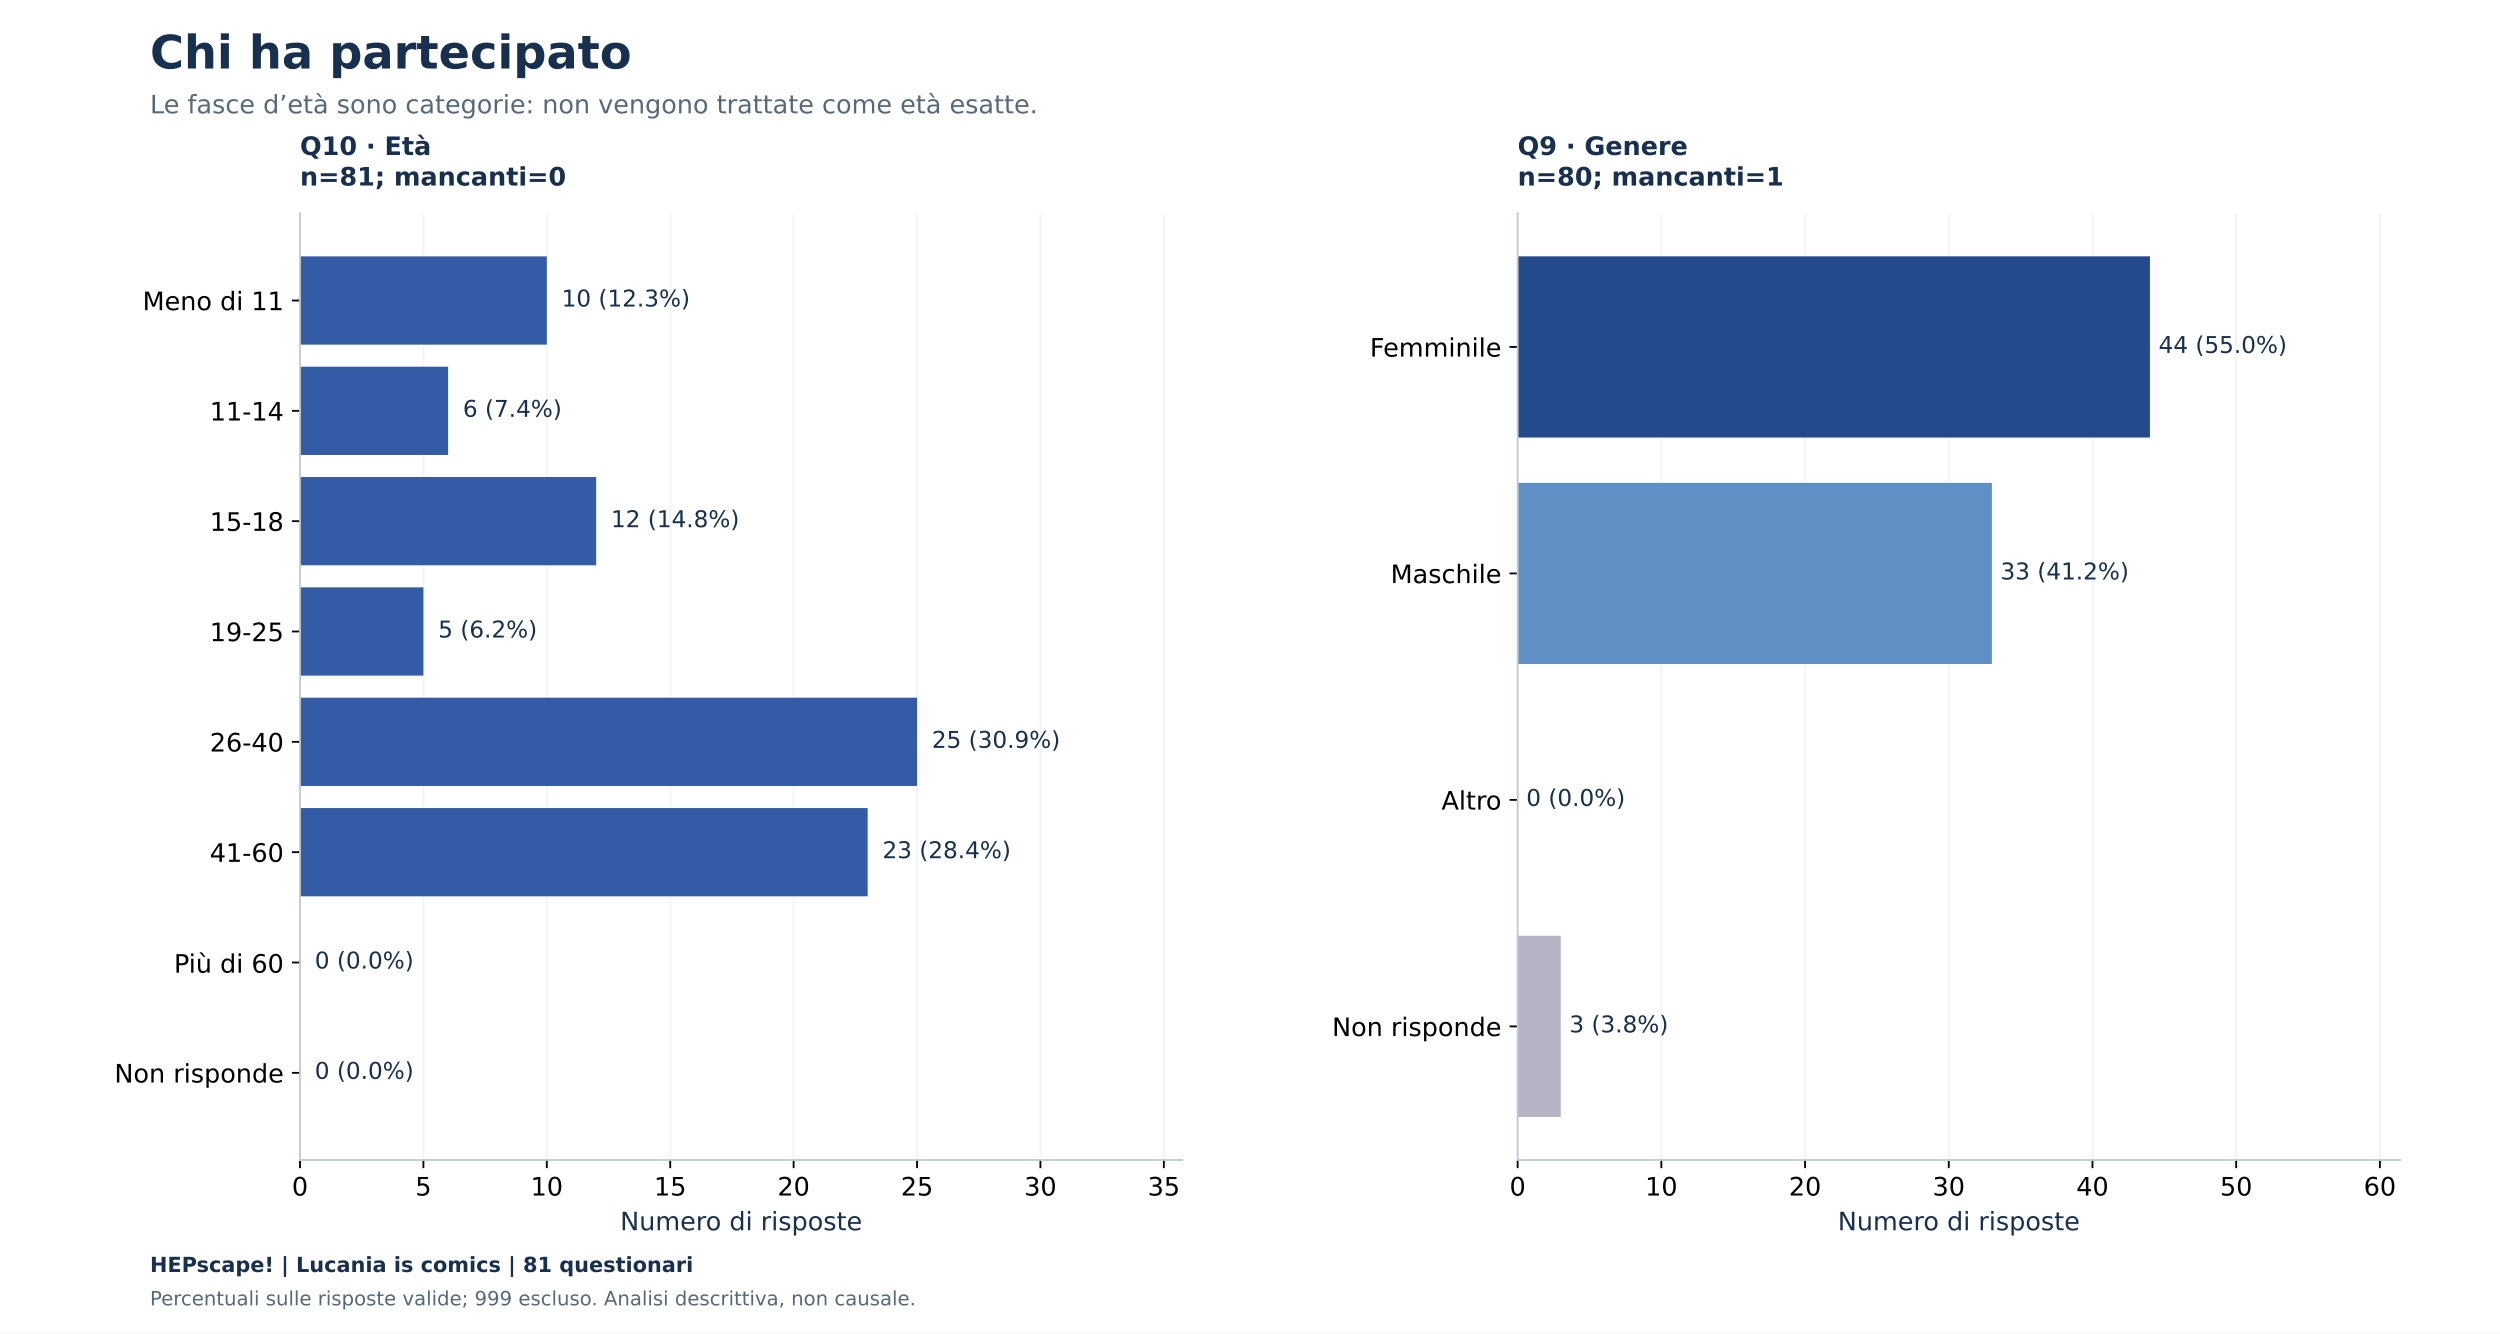
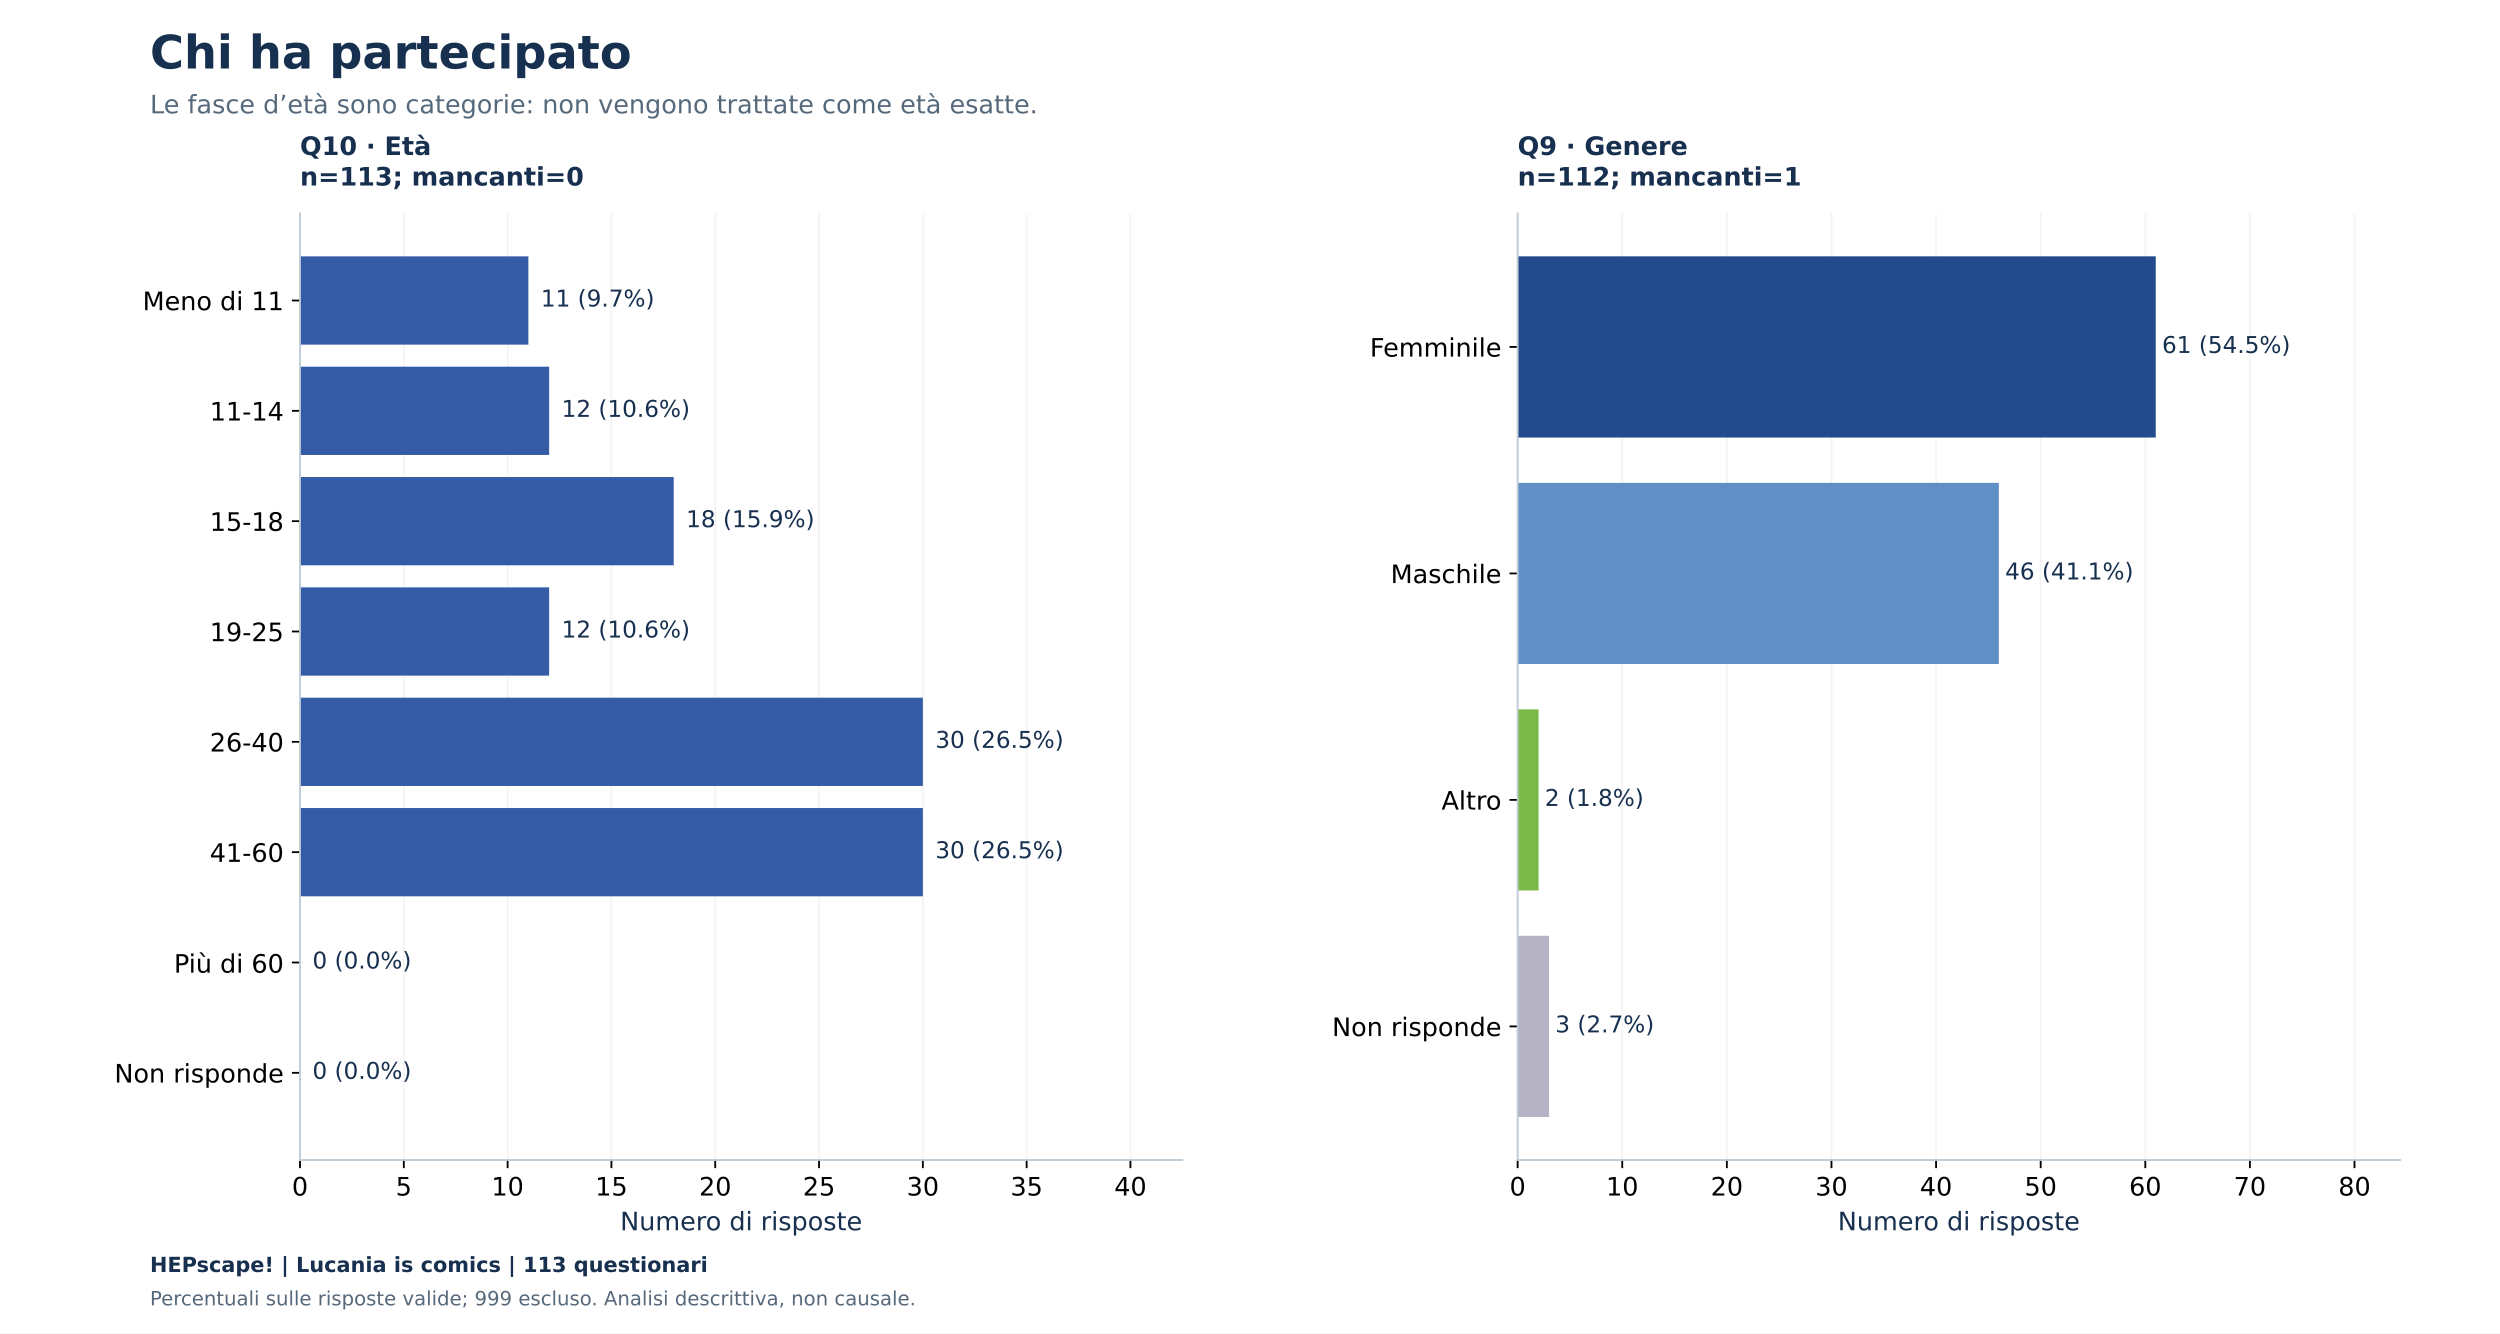
<svg xmlns="http://www.w3.org/2000/svg" xmlns:xlink="http://www.w3.org/1999/xlink" width="1080pt" height="576pt" viewBox="0 0 1080 576" version="1.1">
  <defs>
    <style type="text/css">*{stroke-linejoin: round; stroke-linecap: butt}</style>
  </defs>
  <g id="figure_1">
    <g id="patch_1">
      <path d="M 0 576  L 1080 576  L 1080 0  L 0 0  z " style="fill: #ffffff" />
    </g>
    <g id="axes_1">
      <g id="patch_2">
        <path d="M 129.6 501.12  L 510.776 501.12  L 510.776 92.16  L 129.6 92.16  z " style="fill: #ffffff" />
      </g>
      <g id="matplotlib.axis_1">
        <g id="xtick_1">
          <g id="line2d_1">
-             <path d="M 129.6 501.12  L 129.6 92.16  " clip-path="url(#p423cbc73c0)" style="fill: none; stroke: #b0b0b0; stroke-opacity: 0.13; stroke-width: 0.8; stroke-linecap: square" />
+             <path d="M 129.6 501.12  L 129.6 92.16  " clip-path="url(#pa0a2712cf8)" style="fill: none; stroke: #b0b0b0; stroke-opacity: 0.13; stroke-width: 0.8; stroke-linecap: square" />
          </g>
          <g id="line2d_2">
            <defs>
-               <path id="maf9b291992" d="M 0 0  L 0 3.5  " style="stroke: #000000; stroke-width: 0.8" />
+               <path id="m03b78a7aee" d="M 0 0  L 0 3.5  " style="stroke: #000000; stroke-width: 0.8" />
            </defs>
            <g>
-               <use xlink:href="#maf9b291992" x="129.6" y="501.12" style="stroke: #000000; stroke-width: 0.8" />
+               <use xlink:href="#m03b78a7aee" x="129.6" y="501.12" style="stroke: #000000; stroke-width: 0.8" />
            </g>
          </g>
          <g id="text_1">
            <text style="font-size: 11px; font-family: 'DejaVu Sans'; text-anchor: middle" x="129.6" y="516.477" transform="rotate(-0 129.6 516.4774)">0</text>
          </g>
        </g>
        <g id="xtick_2">
          <g id="line2d_3">
-             <path d="M 182.911 501.12  L 182.911 92.16  " clip-path="url(#p423cbc73c0)" style="fill: none; stroke: #b0b0b0; stroke-opacity: 0.13; stroke-width: 0.8; stroke-linecap: square" />
+             <path d="M 174.444 501.12  L 174.444 92.16  " clip-path="url(#pa0a2712cf8)" style="fill: none; stroke: #b0b0b0; stroke-opacity: 0.13; stroke-width: 0.8; stroke-linecap: square" />
          </g>
          <g id="line2d_4">
            <g>
-               <use xlink:href="#maf9b291992" x="182.911" y="501.12" style="stroke: #000000; stroke-width: 0.8" />
+               <use xlink:href="#m03b78a7aee" x="174.444" y="501.12" style="stroke: #000000; stroke-width: 0.8" />
            </g>
          </g>
          <g id="text_2">
-             <text style="font-size: 11px; font-family: 'DejaVu Sans'; text-anchor: middle" x="182.911" y="516.477" transform="rotate(-0 182.9114 516.4774)">5</text>
+             <text style="font-size: 11px; font-family: 'DejaVu Sans'; text-anchor: middle" x="174.444" y="516.477" transform="rotate(-0 174.4443 516.4774)">5</text>
          </g>
        </g>
        <g id="xtick_3">
          <g id="line2d_5">
-             <path d="M 236.223 501.12  L 236.223 92.16  " clip-path="url(#p423cbc73c0)" style="fill: none; stroke: #b0b0b0; stroke-opacity: 0.13; stroke-width: 0.8; stroke-linecap: square" />
+             <path d="M 219.289 501.12  L 219.289 92.16  " clip-path="url(#pa0a2712cf8)" style="fill: none; stroke: #b0b0b0; stroke-opacity: 0.13; stroke-width: 0.8; stroke-linecap: square" />
          </g>
          <g id="line2d_6">
            <g>
-               <use xlink:href="#maf9b291992" x="236.223" y="501.12" style="stroke: #000000; stroke-width: 0.8" />
+               <use xlink:href="#m03b78a7aee" x="219.289" y="501.12" style="stroke: #000000; stroke-width: 0.8" />
            </g>
          </g>
          <g id="text_3">
-             <text style="font-size: 11px; font-family: 'DejaVu Sans'; text-anchor: middle" x="236.223" y="516.477" transform="rotate(-0 236.2228 516.4774)">10</text>
+             <text style="font-size: 11px; font-family: 'DejaVu Sans'; text-anchor: middle" x="219.289" y="516.477" transform="rotate(-0 219.2886 516.4774)">10</text>
          </g>
        </g>
        <g id="xtick_4">
          <g id="line2d_7">
-             <path d="M 289.534 501.12  L 289.534 92.16  " clip-path="url(#p423cbc73c0)" style="fill: none; stroke: #b0b0b0; stroke-opacity: 0.13; stroke-width: 0.8; stroke-linecap: square" />
+             <path d="M 264.133 501.12  L 264.133 92.16  " clip-path="url(#pa0a2712cf8)" style="fill: none; stroke: #b0b0b0; stroke-opacity: 0.13; stroke-width: 0.8; stroke-linecap: square" />
          </g>
          <g id="line2d_8">
            <g>
-               <use xlink:href="#maf9b291992" x="289.534" y="501.12" style="stroke: #000000; stroke-width: 0.8" />
+               <use xlink:href="#m03b78a7aee" x="264.133" y="501.12" style="stroke: #000000; stroke-width: 0.8" />
            </g>
          </g>
          <g id="text_4">
-             <text style="font-size: 11px; font-family: 'DejaVu Sans'; text-anchor: middle" x="289.534" y="516.477" transform="rotate(-0 289.5342 516.4774)">15</text>
+             <text style="font-size: 11px; font-family: 'DejaVu Sans'; text-anchor: middle" x="264.133" y="516.477" transform="rotate(-0 264.1329 516.4774)">15</text>
          </g>
        </g>
        <g id="xtick_5">
          <g id="line2d_9">
-             <path d="M 342.846 501.12  L 342.846 92.16  " clip-path="url(#p423cbc73c0)" style="fill: none; stroke: #b0b0b0; stroke-opacity: 0.13; stroke-width: 0.8; stroke-linecap: square" />
+             <path d="M 308.977 501.12  L 308.977 92.16  " clip-path="url(#pa0a2712cf8)" style="fill: none; stroke: #b0b0b0; stroke-opacity: 0.13; stroke-width: 0.8; stroke-linecap: square" />
          </g>
          <g id="line2d_10">
            <g>
-               <use xlink:href="#maf9b291992" x="342.846" y="501.12" style="stroke: #000000; stroke-width: 0.8" />
+               <use xlink:href="#m03b78a7aee" x="308.977" y="501.12" style="stroke: #000000; stroke-width: 0.8" />
            </g>
          </g>
          <g id="text_5">
-             <text style="font-size: 11px; font-family: 'DejaVu Sans'; text-anchor: middle" x="342.846" y="516.477" transform="rotate(-0 342.8456 516.4774)">20</text>
+             <text style="font-size: 11px; font-family: 'DejaVu Sans'; text-anchor: middle" x="308.977" y="516.477" transform="rotate(-0 308.9772 516.4774)">20</text>
          </g>
        </g>
        <g id="xtick_6">
          <g id="line2d_11">
-             <path d="M 396.157 501.12  L 396.157 92.16  " clip-path="url(#p423cbc73c0)" style="fill: none; stroke: #b0b0b0; stroke-opacity: 0.13; stroke-width: 0.8; stroke-linecap: square" />
+             <path d="M 353.821 501.12  L 353.821 92.16  " clip-path="url(#pa0a2712cf8)" style="fill: none; stroke: #b0b0b0; stroke-opacity: 0.13; stroke-width: 0.8; stroke-linecap: square" />
          </g>
          <g id="line2d_12">
            <g>
-               <use xlink:href="#maf9b291992" x="396.157" y="501.12" style="stroke: #000000; stroke-width: 0.8" />
+               <use xlink:href="#m03b78a7aee" x="353.821" y="501.12" style="stroke: #000000; stroke-width: 0.8" />
            </g>
          </g>
          <g id="text_6">
-             <text style="font-size: 11px; font-family: 'DejaVu Sans'; text-anchor: middle" x="396.157" y="516.477" transform="rotate(-0 396.157 516.4774)">25</text>
+             <text style="font-size: 11px; font-family: 'DejaVu Sans'; text-anchor: middle" x="353.821" y="516.477" transform="rotate(-0 353.8215 516.4774)">25</text>
          </g>
        </g>
        <g id="xtick_7">
          <g id="line2d_13">
-             <path d="M 449.468 501.12  L 449.468 92.16  " clip-path="url(#p423cbc73c0)" style="fill: none; stroke: #b0b0b0; stroke-opacity: 0.13; stroke-width: 0.8; stroke-linecap: square" />
+             <path d="M 398.666 501.12  L 398.666 92.16  " clip-path="url(#pa0a2712cf8)" style="fill: none; stroke: #b0b0b0; stroke-opacity: 0.13; stroke-width: 0.8; stroke-linecap: square" />
          </g>
          <g id="line2d_14">
            <g>
-               <use xlink:href="#maf9b291992" x="449.468" y="501.12" style="stroke: #000000; stroke-width: 0.8" />
+               <use xlink:href="#m03b78a7aee" x="398.666" y="501.12" style="stroke: #000000; stroke-width: 0.8" />
            </g>
          </g>
          <g id="text_7">
-             <text style="font-size: 11px; font-family: 'DejaVu Sans'; text-anchor: middle" x="449.468" y="516.477" transform="rotate(-0 449.4684 516.4774)">30</text>
+             <text style="font-size: 11px; font-family: 'DejaVu Sans'; text-anchor: middle" x="398.666" y="516.477" transform="rotate(-0 398.6657 516.4774)">30</text>
          </g>
        </g>
        <g id="xtick_8">
          <g id="line2d_15">
-             <path d="M 502.78 501.12  L 502.78 92.16  " clip-path="url(#p423cbc73c0)" style="fill: none; stroke: #b0b0b0; stroke-opacity: 0.13; stroke-width: 0.8; stroke-linecap: square" />
+             <path d="M 443.51 501.12  L 443.51 92.16  " clip-path="url(#pa0a2712cf8)" style="fill: none; stroke: #b0b0b0; stroke-opacity: 0.13; stroke-width: 0.8; stroke-linecap: square" />
          </g>
          <g id="line2d_16">
            <g>
-               <use xlink:href="#maf9b291992" x="502.78" y="501.12" style="stroke: #000000; stroke-width: 0.8" />
+               <use xlink:href="#m03b78a7aee" x="443.51" y="501.12" style="stroke: #000000; stroke-width: 0.8" />
            </g>
          </g>
          <g id="text_8">
-             <text style="font-size: 11px; font-family: 'DejaVu Sans'; text-anchor: middle" x="502.78" y="516.477" transform="rotate(-0 502.7798 516.4774)">35</text>
-           </g>
-         </g>
-         <g id="text_9">
+             <text style="font-size: 11px; font-family: 'DejaVu Sans'; text-anchor: middle" x="443.51" y="516.477" transform="rotate(-0 443.51 516.4774)">35</text>
+           </g>
+         </g>
+         <g id="xtick_9">
+           <g id="line2d_17">
+             <path d="M 488.354 501.12  L 488.354 92.16  " clip-path="url(#pa0a2712cf8)" style="fill: none; stroke: #b0b0b0; stroke-opacity: 0.13; stroke-width: 0.8; stroke-linecap: square" />
+           </g>
+           <g id="line2d_18">
+             <g>
+               <use xlink:href="#m03b78a7aee" x="488.354" y="501.12" style="stroke: #000000; stroke-width: 0.8" />
+             </g>
+           </g>
+           <g id="text_9">
+             <text style="font-size: 11px; font-family: 'DejaVu Sans'; text-anchor: middle" x="488.354" y="516.477" transform="rotate(-0 488.3543 516.4774)">40</text>
+           </g>
+         </g>
+         <g id="text_10">
          <text style="font-size: 11px; font-family: 'DejaVu Sans'; text-anchor: middle; fill: #18304f" x="320.188" y="531.478" transform="rotate(-0 320.1882 531.4783)">Numero di risposte</text>
        </g>
      </g>
      <g id="matplotlib.axis_2">
        <g id="ytick_1">
-           <g id="line2d_17">
+           <g id="line2d_19">
            <defs>
-               <path id="m779aa21cdf" d="M 0 0  L -3.5 0  " style="stroke: #000000; stroke-width: 0.8" />
+               <path id="mcab19d7ae1" d="M 0 0  L -3.5 0  " style="stroke: #000000; stroke-width: 0.8" />
            </defs>
            <g>
-               <use xlink:href="#m779aa21cdf" x="129.6" y="129.815" style="stroke: #000000; stroke-width: 0.8" />
-             </g>
-           </g>
-           <g id="text_10">
+               <use xlink:href="#mcab19d7ae1" x="129.6" y="129.815" style="stroke: #000000; stroke-width: 0.8" />
+             </g>
+           </g>
+           <g id="text_11">
            <text style="font-size: 11px; font-family: 'DejaVu Sans'; text-anchor: end" x="122.6" y="133.994" transform="rotate(-0 122.6 133.994)">Meno di 11</text>
          </g>
        </g>
        <g id="ytick_2">
-           <g id="line2d_18">
-             <g>
-               <use xlink:href="#m779aa21cdf" x="129.6" y="177.479" style="stroke: #000000; stroke-width: 0.8" />
-             </g>
-           </g>
-           <g id="text_11">
+           <g id="line2d_20">
+             <g>
+               <use xlink:href="#mcab19d7ae1" x="129.6" y="177.479" style="stroke: #000000; stroke-width: 0.8" />
+             </g>
+           </g>
+           <g id="text_12">
            <text style="font-size: 11px; font-family: 'DejaVu Sans'; text-anchor: end" x="122.6" y="181.658" transform="rotate(-0 122.6 181.6579)">11-14</text>
          </g>
        </g>
        <g id="ytick_3">
-           <g id="line2d_19">
-             <g>
-               <use xlink:href="#m779aa21cdf" x="129.6" y="225.143" style="stroke: #000000; stroke-width: 0.8" />
-             </g>
-           </g>
-           <g id="text_12">
+           <g id="line2d_21">
+             <g>
+               <use xlink:href="#mcab19d7ae1" x="129.6" y="225.143" style="stroke: #000000; stroke-width: 0.8" />
+             </g>
+           </g>
+           <g id="text_13">
            <text style="font-size: 11px; font-family: 'DejaVu Sans'; text-anchor: end" x="122.6" y="229.322" transform="rotate(-0 122.6 229.3222)">15-18</text>
          </g>
        </g>
        <g id="ytick_4">
-           <g id="line2d_20">
-             <g>
-               <use xlink:href="#m779aa21cdf" x="129.6" y="272.808" style="stroke: #000000; stroke-width: 0.8" />
-             </g>
-           </g>
-           <g id="text_13">
+           <g id="line2d_22">
+             <g>
+               <use xlink:href="#mcab19d7ae1" x="129.6" y="272.808" style="stroke: #000000; stroke-width: 0.8" />
+             </g>
+           </g>
+           <g id="text_14">
            <text style="font-size: 11px; font-family: 'DejaVu Sans'; text-anchor: end" x="122.6" y="276.987" transform="rotate(-0 122.6 276.9865)">19-25</text>
          </g>
        </g>
        <g id="ytick_5">
-           <g id="line2d_21">
-             <g>
-               <use xlink:href="#m779aa21cdf" x="129.6" y="320.472" style="stroke: #000000; stroke-width: 0.8" />
-             </g>
-           </g>
-           <g id="text_14">
+           <g id="line2d_23">
+             <g>
+               <use xlink:href="#mcab19d7ae1" x="129.6" y="320.472" style="stroke: #000000; stroke-width: 0.8" />
+             </g>
+           </g>
+           <g id="text_15">
            <text style="font-size: 11px; font-family: 'DejaVu Sans'; text-anchor: end" x="122.6" y="324.651" transform="rotate(-0 122.6 324.6509)">26-40</text>
          </g>
        </g>
        <g id="ytick_6">
-           <g id="line2d_22">
-             <g>
-               <use xlink:href="#m779aa21cdf" x="129.6" y="368.137" style="stroke: #000000; stroke-width: 0.8" />
-             </g>
-           </g>
-           <g id="text_15">
+           <g id="line2d_24">
+             <g>
+               <use xlink:href="#mcab19d7ae1" x="129.6" y="368.137" style="stroke: #000000; stroke-width: 0.8" />
+             </g>
+           </g>
+           <g id="text_16">
            <text style="font-size: 11px; font-family: 'DejaVu Sans'; text-anchor: end" x="122.6" y="372.315" transform="rotate(-0 122.6 372.3152)">41-60</text>
          </g>
        </g>
        <g id="ytick_7">
-           <g id="line2d_23">
-             <g>
-               <use xlink:href="#m779aa21cdf" x="129.6" y="415.801" style="stroke: #000000; stroke-width: 0.8" />
-             </g>
-           </g>
-           <g id="text_16">
+           <g id="line2d_25">
+             <g>
+               <use xlink:href="#mcab19d7ae1" x="129.6" y="415.801" style="stroke: #000000; stroke-width: 0.8" />
+             </g>
+           </g>
+           <g id="text_17">
            <text style="font-size: 11px; font-family: 'DejaVu Sans'; text-anchor: end" x="122.6" y="420.2" transform="rotate(-0 122.6 420.2)">Più di 60</text>
          </g>
        </g>
        <g id="ytick_8">
-           <g id="line2d_24">
-             <g>
-               <use xlink:href="#m779aa21cdf" x="129.6" y="463.465" style="stroke: #000000; stroke-width: 0.8" />
-             </g>
-           </g>
-           <g id="text_17">
+           <g id="line2d_26">
+             <g>
+               <use xlink:href="#mcab19d7ae1" x="129.6" y="463.465" style="stroke: #000000; stroke-width: 0.8" />
+             </g>
+           </g>
+           <g id="text_18">
            <text style="font-size: 11px; font-family: 'DejaVu Sans'; text-anchor: end" x="122.6" y="467.644" transform="rotate(-0 122.6 467.6443)">Non risponde</text>
          </g>
        </g>
      </g>
      <g id="patch_3">
-         <path d="M 129.6 110.749  L 236.223 110.749  L 236.223 148.881  L 129.6 148.881  z " clip-path="url(#p423cbc73c0)" style="fill: #335ba6" />
+         <path d="M 129.6 110.749  L 228.257 110.749  L 228.257 148.881  L 129.6 148.881  z " clip-path="url(#pa0a2712cf8)" style="fill: #335ba6" />
      </g>
      <g id="patch_4">
-         <path d="M 129.6 158.413  L 193.574 158.413  L 193.574 196.545  L 129.6 196.545  z " clip-path="url(#p423cbc73c0)" style="fill: #335ba6" />
+         <path d="M 129.6 158.413  L 237.226 158.413  L 237.226 196.545  L 129.6 196.545  z " clip-path="url(#pa0a2712cf8)" style="fill: #335ba6" />
      </g>
      <g id="patch_5">
-         <path d="M 129.6 206.078  L 257.547 206.078  L 257.547 244.209  L 129.6 244.209  z " clip-path="url(#p423cbc73c0)" style="fill: #335ba6" />
+         <path d="M 129.6 206.078  L 291.039 206.078  L 291.039 244.209  L 129.6 244.209  z " clip-path="url(#pa0a2712cf8)" style="fill: #335ba6" />
      </g>
      <g id="patch_6">
-         <path d="M 129.6 253.742  L 182.911 253.742  L 182.911 291.874  L 129.6 291.874  z " clip-path="url(#p423cbc73c0)" style="fill: #335ba6" />
+         <path d="M 129.6 253.742  L 237.226 253.742  L 237.226 291.874  L 129.6 291.874  z " clip-path="url(#pa0a2712cf8)" style="fill: #335ba6" />
      </g>
      <g id="patch_7">
-         <path d="M 129.6 301.406  L 396.157 301.406  L 396.157 339.538  L 129.6 339.538  z " clip-path="url(#p423cbc73c0)" style="fill: #335ba6" />
+         <path d="M 129.6 301.406  L 398.666 301.406  L 398.666 339.538  L 129.6 339.538  z " clip-path="url(#pa0a2712cf8)" style="fill: #335ba6" />
      </g>
      <g id="patch_8">
-         <path d="M 129.6 349.071  L 374.832 349.071  L 374.832 387.202  L 129.6 387.202  z " clip-path="url(#p423cbc73c0)" style="fill: #335ba6" />
+         <path d="M 129.6 349.071  L 398.666 349.071  L 398.666 387.202  L 129.6 387.202  z " clip-path="url(#pa0a2712cf8)" style="fill: #335ba6" />
      </g>
      <g id="patch_9">
-         <path d="M 129.6 396.735  L 129.6 396.735  L 129.6 434.867  L 129.6 434.867  z " clip-path="url(#p423cbc73c0)" style="fill: #335ba6" />
+         <path d="M 129.6 396.735  L 129.6 396.735  L 129.6 434.867  L 129.6 434.867  z " clip-path="url(#pa0a2712cf8)" style="fill: #335ba6" />
      </g>
      <g id="patch_10">
-         <path d="M 129.6 444.399  L 129.6 444.399  L 129.6 482.531  L 129.6 482.531  z " clip-path="url(#p423cbc73c0)" style="fill: #335ba6" />
+         <path d="M 129.6 444.399  L 129.6 444.399  L 129.6 482.531  L 129.6 482.531  z " clip-path="url(#pa0a2712cf8)" style="fill: #335ba6" />
      </g>
      <g id="patch_11">
        <path d="M 129.6 501.12  L 129.6 92.16  " style="fill: none; stroke: #becbd5; stroke-width: 0.8; stroke-linejoin: miter; stroke-linecap: square" />
      </g>
      <g id="patch_12">
        <path d="M 129.6 501.12  L 510.776 501.12  " style="fill: none; stroke: #becbd5; stroke-width: 0.8; stroke-linejoin: miter; stroke-linecap: square" />
      </g>
-       <g id="text_18">
-         <text style="font-size: 10px; font-family: 'DejaVu Sans'; text-anchor: start; fill: #18304f" x="242.62" y="132.412" transform="rotate(-0 242.6202 132.4125)">10  (12.3%)</text>
-       </g>
      <g id="text_19">
-         <text style="font-size: 10px; font-family: 'DejaVu Sans'; text-anchor: start; fill: #18304f" x="199.971" y="180.077" transform="rotate(-0 199.971 180.0768)">6  (7.4%)</text>
+         <text style="font-size: 10px; font-family: 'DejaVu Sans'; text-anchor: start; fill: #18304f" x="233.639" y="132.412" transform="rotate(-0 233.6388 132.4125)">11  (9.7%)</text>
      </g>
      <g id="text_20">
-         <text style="font-size: 10px; font-family: 'DejaVu Sans'; text-anchor: start; fill: #18304f" x="263.945" y="227.741" transform="rotate(-0 263.9447 227.7412)">12  (14.8%)</text>
+         <text style="font-size: 10px; font-family: 'DejaVu Sans'; text-anchor: start; fill: #18304f" x="242.608" y="180.077" transform="rotate(-0 242.6076 180.0768)">12  (10.6%)</text>
      </g>
      <g id="text_21">
-         <text style="font-size: 10px; font-family: 'DejaVu Sans'; text-anchor: start; fill: #18304f" x="189.309" y="275.405" transform="rotate(-0 189.3088 275.4055)">5  (6.2%)</text>
+         <text style="font-size: 10px; font-family: 'DejaVu Sans'; text-anchor: start; fill: #18304f" x="296.421" y="227.741" transform="rotate(-0 296.4208 227.7412)">18  (15.9%)</text>
      </g>
      <g id="text_22">
-         <text style="font-size: 10px; font-family: 'DejaVu Sans'; text-anchor: start; fill: #18304f" x="402.554" y="323.07" transform="rotate(-0 402.5543 323.0698)">25  (30.9%)</text>
+         <text style="font-size: 10px; font-family: 'DejaVu Sans'; text-anchor: start; fill: #18304f" x="242.608" y="275.405" transform="rotate(-0 242.6076 275.4055)">12  (10.6%)</text>
      </g>
      <g id="text_23">
-         <text style="font-size: 10px; font-family: 'DejaVu Sans'; text-anchor: start; fill: #18304f" x="381.23" y="370.734" transform="rotate(-0 381.2298 370.7342)">23  (28.4%)</text>
+         <text style="font-size: 10px; font-family: 'DejaVu Sans'; text-anchor: start; fill: #18304f" x="404.047" y="323.07" transform="rotate(-0 404.0471 323.0698)">30  (26.5%)</text>
      </g>
      <g id="text_24">
-         <text style="font-size: 10px; font-family: 'DejaVu Sans'; text-anchor: start; fill: #18304f" x="135.997" y="418.398" transform="rotate(-0 135.9974 418.3985)">0  (0.0%)</text>
+         <text style="font-size: 10px; font-family: 'DejaVu Sans'; text-anchor: start; fill: #18304f" x="404.047" y="370.734" transform="rotate(-0 404.0471 370.7342)">30  (26.5%)</text>
      </g>
      <g id="text_25">
-         <text style="font-size: 10px; font-family: 'DejaVu Sans'; text-anchor: start; fill: #18304f" x="135.997" y="466.063" transform="rotate(-0 135.9974 466.0628)">0  (0.0%)</text>
+         <text style="font-size: 10px; font-family: 'DejaVu Sans'; text-anchor: start; fill: #18304f" x="134.981" y="418.398" transform="rotate(-0 134.9813 418.3985)">0  (0.0%)</text>
      </g>
      <g id="text_26">
+         <text style="font-size: 10px; font-family: 'DejaVu Sans'; text-anchor: start; fill: #18304f" x="134.981" y="466.063" transform="rotate(-0 134.9813 466.0628)">0  (0.0%)</text>
+       </g>
+       <g id="text_27">
        <text style="font-weight: 700; font-size: 11px; font-family: 'DejaVu Sans'; fill: #18304f" transform="translate(129.6 66.95699)">Q10 · Età</text>
-         <text style="font-weight: 700; font-size: 11px; font-family: 'DejaVu Sans'; fill: #18304f" transform="translate(129.6 80.16)">n=81; mancanti=0</text>
+         <text style="font-weight: 700; font-size: 11px; font-family: 'DejaVu Sans'; fill: #18304f" transform="translate(129.6 80.16)">n=113; mancanti=0</text>
      </g>
    </g>
    <g id="axes_2">
      <g id="patch_13">
        <path d="M 655.624 501.12  L 1036.8 501.12  L 1036.8 92.16  L 655.624 92.16  z " style="fill: #ffffff" />
      </g>
      <g id="matplotlib.axis_3">
-         <g id="xtick_9">
-           <g id="line2d_25">
-             <path d="M 655.624 501.12  L 655.624 92.16  " clip-path="url(#p535b8e7f0c)" style="fill: none; stroke: #b0b0b0; stroke-opacity: 0.13; stroke-width: 0.8; stroke-linecap: square" />
-           </g>
-           <g id="line2d_26">
-             <g>
-               <use xlink:href="#maf9b291992" x="655.624" y="501.12" style="stroke: #000000; stroke-width: 0.8" />
-             </g>
-           </g>
-           <g id="text_27">
-             <text style="font-size: 11px; font-family: 'DejaVu Sans'; text-anchor: middle" x="655.624" y="516.477" transform="rotate(-0 655.6235 516.4774)">0</text>
-           </g>
-         </g>
        <g id="xtick_10">
          <g id="line2d_27">
-             <path d="M 717.704 501.12  L 717.704 92.16  " clip-path="url(#p535b8e7f0c)" style="fill: none; stroke: #b0b0b0; stroke-opacity: 0.13; stroke-width: 0.8; stroke-linecap: square" />
+             <path d="M 655.624 501.12  L 655.624 92.16  " clip-path="url(#pe54f703e09)" style="fill: none; stroke: #b0b0b0; stroke-opacity: 0.13; stroke-width: 0.8; stroke-linecap: square" />
          </g>
          <g id="line2d_28">
            <g>
-               <use xlink:href="#maf9b291992" x="717.704" y="501.12" style="stroke: #000000; stroke-width: 0.8" />
+               <use xlink:href="#m03b78a7aee" x="655.624" y="501.12" style="stroke: #000000; stroke-width: 0.8" />
            </g>
          </g>
          <g id="text_28">
-             <text style="font-size: 11px; font-family: 'DejaVu Sans'; text-anchor: middle" x="717.704" y="516.477" transform="rotate(-0 717.7044 516.4774)">10</text>
+             <text style="font-size: 11px; font-family: 'DejaVu Sans'; text-anchor: middle" x="655.624" y="516.477" transform="rotate(-0 655.6235 516.4774)">0</text>
          </g>
        </g>
        <g id="xtick_11">
          <g id="line2d_29">
-             <path d="M 779.785 501.12  L 779.785 92.16  " clip-path="url(#p535b8e7f0c)" style="fill: none; stroke: #b0b0b0; stroke-opacity: 0.13; stroke-width: 0.8; stroke-linecap: square" />
+             <path d="M 700.813 501.12  L 700.813 92.16  " clip-path="url(#pe54f703e09)" style="fill: none; stroke: #b0b0b0; stroke-opacity: 0.13; stroke-width: 0.8; stroke-linecap: square" />
          </g>
          <g id="line2d_30">
            <g>
-               <use xlink:href="#maf9b291992" x="779.785" y="501.12" style="stroke: #000000; stroke-width: 0.8" />
+               <use xlink:href="#m03b78a7aee" x="700.813" y="501.12" style="stroke: #000000; stroke-width: 0.8" />
            </g>
          </g>
          <g id="text_29">
-             <text style="font-size: 11px; font-family: 'DejaVu Sans'; text-anchor: middle" x="779.785" y="516.477" transform="rotate(-0 779.7852 516.4774)">20</text>
+             <text style="font-size: 11px; font-family: 'DejaVu Sans'; text-anchor: middle" x="700.813" y="516.477" transform="rotate(-0 700.8134 516.4774)">10</text>
          </g>
        </g>
        <g id="xtick_12">
          <g id="line2d_31">
-             <path d="M 841.866 501.12  L 841.866 92.16  " clip-path="url(#p535b8e7f0c)" style="fill: none; stroke: #b0b0b0; stroke-opacity: 0.13; stroke-width: 0.8; stroke-linecap: square" />
+             <path d="M 746.003 501.12  L 746.003 92.16  " clip-path="url(#pe54f703e09)" style="fill: none; stroke: #b0b0b0; stroke-opacity: 0.13; stroke-width: 0.8; stroke-linecap: square" />
          </g>
          <g id="line2d_32">
            <g>
-               <use xlink:href="#maf9b291992" x="841.866" y="501.12" style="stroke: #000000; stroke-width: 0.8" />
+               <use xlink:href="#m03b78a7aee" x="746.003" y="501.12" style="stroke: #000000; stroke-width: 0.8" />
            </g>
          </g>
          <g id="text_30">
-             <text style="font-size: 11px; font-family: 'DejaVu Sans'; text-anchor: middle" x="841.866" y="516.477" transform="rotate(-0 841.8661 516.4774)">30</text>
+             <text style="font-size: 11px; font-family: 'DejaVu Sans'; text-anchor: middle" x="746.003" y="516.477" transform="rotate(-0 746.0032 516.4774)">20</text>
          </g>
        </g>
        <g id="xtick_13">
          <g id="line2d_33">
-             <path d="M 903.947 501.12  L 903.947 92.16  " clip-path="url(#p535b8e7f0c)" style="fill: none; stroke: #b0b0b0; stroke-opacity: 0.13; stroke-width: 0.8; stroke-linecap: square" />
+             <path d="M 791.193 501.12  L 791.193 92.16  " clip-path="url(#pe54f703e09)" style="fill: none; stroke: #b0b0b0; stroke-opacity: 0.13; stroke-width: 0.8; stroke-linecap: square" />
          </g>
          <g id="line2d_34">
            <g>
-               <use xlink:href="#maf9b291992" x="903.947" y="501.12" style="stroke: #000000; stroke-width: 0.8" />
+               <use xlink:href="#m03b78a7aee" x="791.193" y="501.12" style="stroke: #000000; stroke-width: 0.8" />
            </g>
          </g>
          <g id="text_31">
-             <text style="font-size: 11px; font-family: 'DejaVu Sans'; text-anchor: middle" x="903.947" y="516.477" transform="rotate(-0 903.947 516.4774)">40</text>
+             <text style="font-size: 11px; font-family: 'DejaVu Sans'; text-anchor: middle" x="791.193" y="516.477" transform="rotate(-0 791.1931 516.4774)">30</text>
          </g>
        </g>
        <g id="xtick_14">
          <g id="line2d_35">
-             <path d="M 966.028 501.12  L 966.028 92.16  " clip-path="url(#p535b8e7f0c)" style="fill: none; stroke: #b0b0b0; stroke-opacity: 0.13; stroke-width: 0.8; stroke-linecap: square" />
+             <path d="M 836.383 501.12  L 836.383 92.16  " clip-path="url(#pe54f703e09)" style="fill: none; stroke: #b0b0b0; stroke-opacity: 0.13; stroke-width: 0.8; stroke-linecap: square" />
          </g>
          <g id="line2d_36">
            <g>
-               <use xlink:href="#maf9b291992" x="966.028" y="501.12" style="stroke: #000000; stroke-width: 0.8" />
+               <use xlink:href="#m03b78a7aee" x="836.383" y="501.12" style="stroke: #000000; stroke-width: 0.8" />
            </g>
          </g>
          <g id="text_32">
-             <text style="font-size: 11px; font-family: 'DejaVu Sans'; text-anchor: middle" x="966.028" y="516.477" transform="rotate(-0 966.0278 516.4774)">50</text>
+             <text style="font-size: 11px; font-family: 'DejaVu Sans'; text-anchor: middle" x="836.383" y="516.477" transform="rotate(-0 836.383 516.4774)">40</text>
          </g>
        </g>
        <g id="xtick_15">
          <g id="line2d_37">
-             <path d="M 1028.109 501.12  L 1028.109 92.16  " clip-path="url(#p535b8e7f0c)" style="fill: none; stroke: #b0b0b0; stroke-opacity: 0.13; stroke-width: 0.8; stroke-linecap: square" />
+             <path d="M 881.573 501.12  L 881.573 92.16  " clip-path="url(#pe54f703e09)" style="fill: none; stroke: #b0b0b0; stroke-opacity: 0.13; stroke-width: 0.8; stroke-linecap: square" />
          </g>
          <g id="line2d_38">
            <g>
-               <use xlink:href="#maf9b291992" x="1028.109" y="501.12" style="stroke: #000000; stroke-width: 0.8" />
+               <use xlink:href="#m03b78a7aee" x="881.573" y="501.12" style="stroke: #000000; stroke-width: 0.8" />
            </g>
          </g>
          <g id="text_33">
-             <text style="font-size: 11px; font-family: 'DejaVu Sans'; text-anchor: middle" x="1028.109" y="516.477" transform="rotate(-0 1028.109 516.4774)">60</text>
-           </g>
-         </g>
-         <g id="text_34">
+             <text style="font-size: 11px; font-family: 'DejaVu Sans'; text-anchor: middle" x="881.573" y="516.477" transform="rotate(-0 881.5728 516.4774)">50</text>
+           </g>
+         </g>
+         <g id="xtick_16">
+           <g id="line2d_39">
+             <path d="M 926.763 501.12  L 926.763 92.16  " clip-path="url(#pe54f703e09)" style="fill: none; stroke: #b0b0b0; stroke-opacity: 0.13; stroke-width: 0.8; stroke-linecap: square" />
+           </g>
+           <g id="line2d_40">
+             <g>
+               <use xlink:href="#m03b78a7aee" x="926.763" y="501.12" style="stroke: #000000; stroke-width: 0.8" />
+             </g>
+           </g>
+           <g id="text_34">
+             <text style="font-size: 11px; font-family: 'DejaVu Sans'; text-anchor: middle" x="926.763" y="516.477" transform="rotate(-0 926.7627 516.4774)">60</text>
+           </g>
+         </g>
+         <g id="xtick_17">
+           <g id="line2d_41">
+             <path d="M 971.953 501.12  L 971.953 92.16  " clip-path="url(#pe54f703e09)" style="fill: none; stroke: #b0b0b0; stroke-opacity: 0.13; stroke-width: 0.8; stroke-linecap: square" />
+           </g>
+           <g id="line2d_42">
+             <g>
+               <use xlink:href="#m03b78a7aee" x="971.953" y="501.12" style="stroke: #000000; stroke-width: 0.8" />
+             </g>
+           </g>
+           <g id="text_35">
+             <text style="font-size: 11px; font-family: 'DejaVu Sans'; text-anchor: middle" x="971.953" y="516.477" transform="rotate(-0 971.9526 516.4774)">70</text>
+           </g>
+         </g>
+         <g id="xtick_18">
+           <g id="line2d_43">
+             <path d="M 1017.142 501.12  L 1017.142 92.16  " clip-path="url(#pe54f703e09)" style="fill: none; stroke: #b0b0b0; stroke-opacity: 0.13; stroke-width: 0.8; stroke-linecap: square" />
+           </g>
+           <g id="line2d_44">
+             <g>
+               <use xlink:href="#m03b78a7aee" x="1017.142" y="501.12" style="stroke: #000000; stroke-width: 0.8" />
+             </g>
+           </g>
+           <g id="text_36">
+             <text style="font-size: 11px; font-family: 'DejaVu Sans'; text-anchor: middle" x="1017.142" y="516.477" transform="rotate(-0 1017.142 516.4774)">80</text>
+           </g>
+         </g>
+         <g id="text_37">
          <text style="font-size: 11px; font-family: 'DejaVu Sans'; text-anchor: middle; fill: #18304f" x="846.212" y="531.478" transform="rotate(-0 846.2118 531.4783)">Numero di risposte</text>
        </g>
      </g>
      <g id="matplotlib.axis_4">
        <g id="ytick_9">
-           <g id="line2d_39">
-             <g>
-               <use xlink:href="#m779aa21cdf" x="655.624" y="149.884" style="stroke: #000000; stroke-width: 0.8" />
-             </g>
-           </g>
-           <g id="text_35">
+           <g id="line2d_45">
+             <g>
+               <use xlink:href="#mcab19d7ae1" x="655.624" y="149.884" style="stroke: #000000; stroke-width: 0.8" />
+             </g>
+           </g>
+           <g id="text_38">
            <text style="font-size: 11px; font-family: 'DejaVu Sans'; text-anchor: end" x="648.624" y="154.063" transform="rotate(-0 648.6235 154.0632)">Femminile</text>
          </g>
        </g>
        <g id="ytick_10">
-           <g id="line2d_40">
-             <g>
-               <use xlink:href="#m779aa21cdf" x="655.624" y="247.721" style="stroke: #000000; stroke-width: 0.8" />
-             </g>
-           </g>
-           <g id="text_36">
+           <g id="line2d_46">
+             <g>
+               <use xlink:href="#mcab19d7ae1" x="655.624" y="247.721" style="stroke: #000000; stroke-width: 0.8" />
+             </g>
+           </g>
+           <g id="text_39">
            <text style="font-size: 11px; font-family: 'DejaVu Sans'; text-anchor: end" x="648.624" y="251.9" transform="rotate(-0 648.6235 251.9005)">Maschile</text>
          </g>
        </g>
        <g id="ytick_11">
-           <g id="line2d_41">
-             <g>
-               <use xlink:href="#m779aa21cdf" x="655.624" y="345.559" style="stroke: #000000; stroke-width: 0.8" />
-             </g>
-           </g>
-           <g id="text_37">
+           <g id="line2d_47">
+             <g>
+               <use xlink:href="#mcab19d7ae1" x="655.624" y="345.559" style="stroke: #000000; stroke-width: 0.8" />
+             </g>
+           </g>
+           <g id="text_40">
            <text style="font-size: 11px; font-family: 'DejaVu Sans'; text-anchor: end" x="648.624" y="349.738" transform="rotate(-0 648.6235 349.7378)">Altro</text>
          </g>
        </g>
        <g id="ytick_12">
-           <g id="line2d_42">
-             <g>
-               <use xlink:href="#m779aa21cdf" x="655.624" y="443.396" style="stroke: #000000; stroke-width: 0.8" />
-             </g>
-           </g>
-           <g id="text_38">
+           <g id="line2d_48">
+             <g>
+               <use xlink:href="#mcab19d7ae1" x="655.624" y="443.396" style="stroke: #000000; stroke-width: 0.8" />
+             </g>
+           </g>
+           <g id="text_41">
            <text style="font-size: 11px; font-family: 'DejaVu Sans'; text-anchor: end" x="648.624" y="447.575" transform="rotate(-0 648.6235 447.5751)">Non risponde</text>
          </g>
        </g>
      </g>
      <g id="patch_14">
-         <path d="M 655.624 110.749  L 928.779 110.749  L 928.779 189.019  L 655.624 189.019  z " clip-path="url(#p535b8e7f0c)" style="fill: #234a8c" />
+         <path d="M 655.624 110.749  L 931.282 110.749  L 931.282 189.019  L 655.624 189.019  z " clip-path="url(#pe54f703e09)" style="fill: #234a8c" />
      </g>
      <g id="patch_15">
-         <path d="M 655.624 208.586  L 860.49 208.586  L 860.49 286.856  L 655.624 286.856  z " clip-path="url(#p535b8e7f0c)" style="fill: #5f8fc4" />
+         <path d="M 655.624 208.586  L 863.497 208.586  L 863.497 286.856  L 655.624 286.856  z " clip-path="url(#pe54f703e09)" style="fill: #5f8fc4" />
      </g>
      <g id="patch_16">
-         <path d="M 655.624 306.424  L 655.624 306.424  L 655.624 384.694  L 655.624 384.694  z " clip-path="url(#p535b8e7f0c)" style="fill: #7bba48" />
+         <path d="M 655.624 306.424  L 664.662 306.424  L 664.662 384.694  L 655.624 384.694  z " clip-path="url(#pe54f703e09)" style="fill: #7bba48" />
      </g>
      <g id="patch_17">
-         <path d="M 655.624 404.261  L 674.248 404.261  L 674.248 482.531  L 655.624 482.531  z " clip-path="url(#p535b8e7f0c)" style="fill: #b6b3c4" />
+         <path d="M 655.624 404.261  L 669.18 404.261  L 669.18 482.531  L 655.624 482.531  z " clip-path="url(#pe54f703e09)" style="fill: #b6b3c4" />
      </g>
      <g id="patch_18">
        <path d="M 655.624 501.12  L 655.624 92.16  " style="fill: none; stroke: #becbd5; stroke-width: 0.8; stroke-linejoin: miter; stroke-linecap: square" />
      </g>
      <g id="patch_19">
        <path d="M 655.624 501.12  L 1036.8 501.12  " style="fill: none; stroke: #becbd5; stroke-width: 0.8; stroke-linejoin: miter; stroke-linecap: square" />
      </g>
-       <g id="text_39">
-         <text style="font-size: 10px; font-family: 'DejaVu Sans'; text-anchor: start; fill: #18304f" x="932.504" y="152.482" transform="rotate(-0 932.5042 152.4817)">44  (55.0%)</text>
-       </g>
-       <g id="text_40">
-         <text style="font-size: 10px; font-family: 'DejaVu Sans'; text-anchor: start; fill: #18304f" x="864.215" y="250.319" transform="rotate(-0 864.2152 250.319)">33  (41.2%)</text>
-       </g>
-       <g id="text_41">
-         <text style="font-size: 10px; font-family: 'DejaVu Sans'; text-anchor: start; fill: #18304f" x="659.348" y="348.156" transform="rotate(-0 659.3484 348.1563)">0  (0.0%)</text>
-       </g>
      <g id="text_42">
-         <text style="font-size: 10px; font-family: 'DejaVu Sans'; text-anchor: start; fill: #18304f" x="677.973" y="445.994" transform="rotate(-0 677.9726 445.9936)">3  (3.8%)</text>
+         <text style="font-size: 10px; font-family: 'DejaVu Sans'; text-anchor: start; fill: #18304f" x="933.993" y="152.482" transform="rotate(-0 933.9931 152.4817)">61  (54.5%)</text>
      </g>
      <g id="text_43">
+         <text style="font-size: 10px; font-family: 'DejaVu Sans'; text-anchor: start; fill: #18304f" x="866.208" y="250.319" transform="rotate(-0 866.2083 250.319)">46  (41.1%)</text>
+       </g>
+       <g id="text_44">
+         <text style="font-size: 10px; font-family: 'DejaVu Sans'; text-anchor: start; fill: #18304f" x="667.373" y="348.156" transform="rotate(-0 667.3729 348.1563)">2  (1.8%)</text>
+       </g>
+       <g id="text_45">
+         <text style="font-size: 10px; font-family: 'DejaVu Sans'; text-anchor: start; fill: #18304f" x="671.892" y="445.994" transform="rotate(-0 671.8919 445.9936)">3  (2.7%)</text>
+       </g>
+       <g id="text_46">
        <text style="font-weight: 700; font-size: 11px; font-family: 'DejaVu Sans'; fill: #18304f" transform="translate(655.6235 66.95699)">Q9 · Genere</text>
-         <text style="font-weight: 700; font-size: 11px; font-family: 'DejaVu Sans'; fill: #18304f" transform="translate(655.6235 80.16)">n=80; mancanti=1</text>
-       </g>
-     </g>
-     <g id="text_44">
+         <text style="font-weight: 700; font-size: 11px; font-family: 'DejaVu Sans'; fill: #18304f" transform="translate(655.6235 80.16)">n=112; mancanti=1</text>
+       </g>
+     </g>
+     <g id="text_47">
      <text style="font-weight: 700; font-size: 20px; font-family: 'DejaVu Sans'; text-anchor: start; fill: #18304f" x="64.8" y="29.597" transform="rotate(-0 64.8 29.59688)">Chi ha partecipato</text>
    </g>
-     <g id="text_45">
+     <g id="text_48">
      <text style="font-size: 11px; font-family: 'DejaVu Sans'; text-anchor: start; fill: #56697b" x="64.8" y="48.96" transform="rotate(-0 64.8 48.96)">Le fasce d’età sono categorie: non vengono trattate come età esatte.</text>
    </g>
-     <g id="text_46">
-       <text style="font-weight: 700; font-size: 9px; font-family: 'DejaVu Sans'; text-anchor: start; fill: #18304f" x="64.8" y="549.504" transform="rotate(-0 64.8 549.504)">HEPscape! | Lucania is comics | 81 questionari</text>
-     </g>
-     <g id="text_47">
+     <g id="text_49">
+       <text style="font-weight: 700; font-size: 9px; font-family: 'DejaVu Sans'; text-anchor: start; fill: #18304f" x="64.8" y="549.504" transform="rotate(-0 64.8 549.504)">HEPscape! | Lucania is comics | 113 questionari</text>
+     </g>
+     <g id="text_50">
      <text style="font-size: 8.5px; font-family: 'DejaVu Sans'; text-anchor: start; fill: #56697b" x="64.8" y="563.904" transform="rotate(-0 64.8 563.904)">Percentuali sulle risposte valide; 999 escluso. Analisi descrittiva, non causale.</text>
    </g>
  </g>
  <defs>
-     <clipPath id="p423cbc73c0">
+     <clipPath id="pa0a2712cf8">
      <rect x="129.6" y="92.16" width="381.176" height="408.96" />
    </clipPath>
-     <clipPath id="p535b8e7f0c">
+     <clipPath id="pe54f703e09">
      <rect x="655.624" y="92.16" width="381.176" height="408.96" />
    </clipPath>
  </defs>
</svg>
